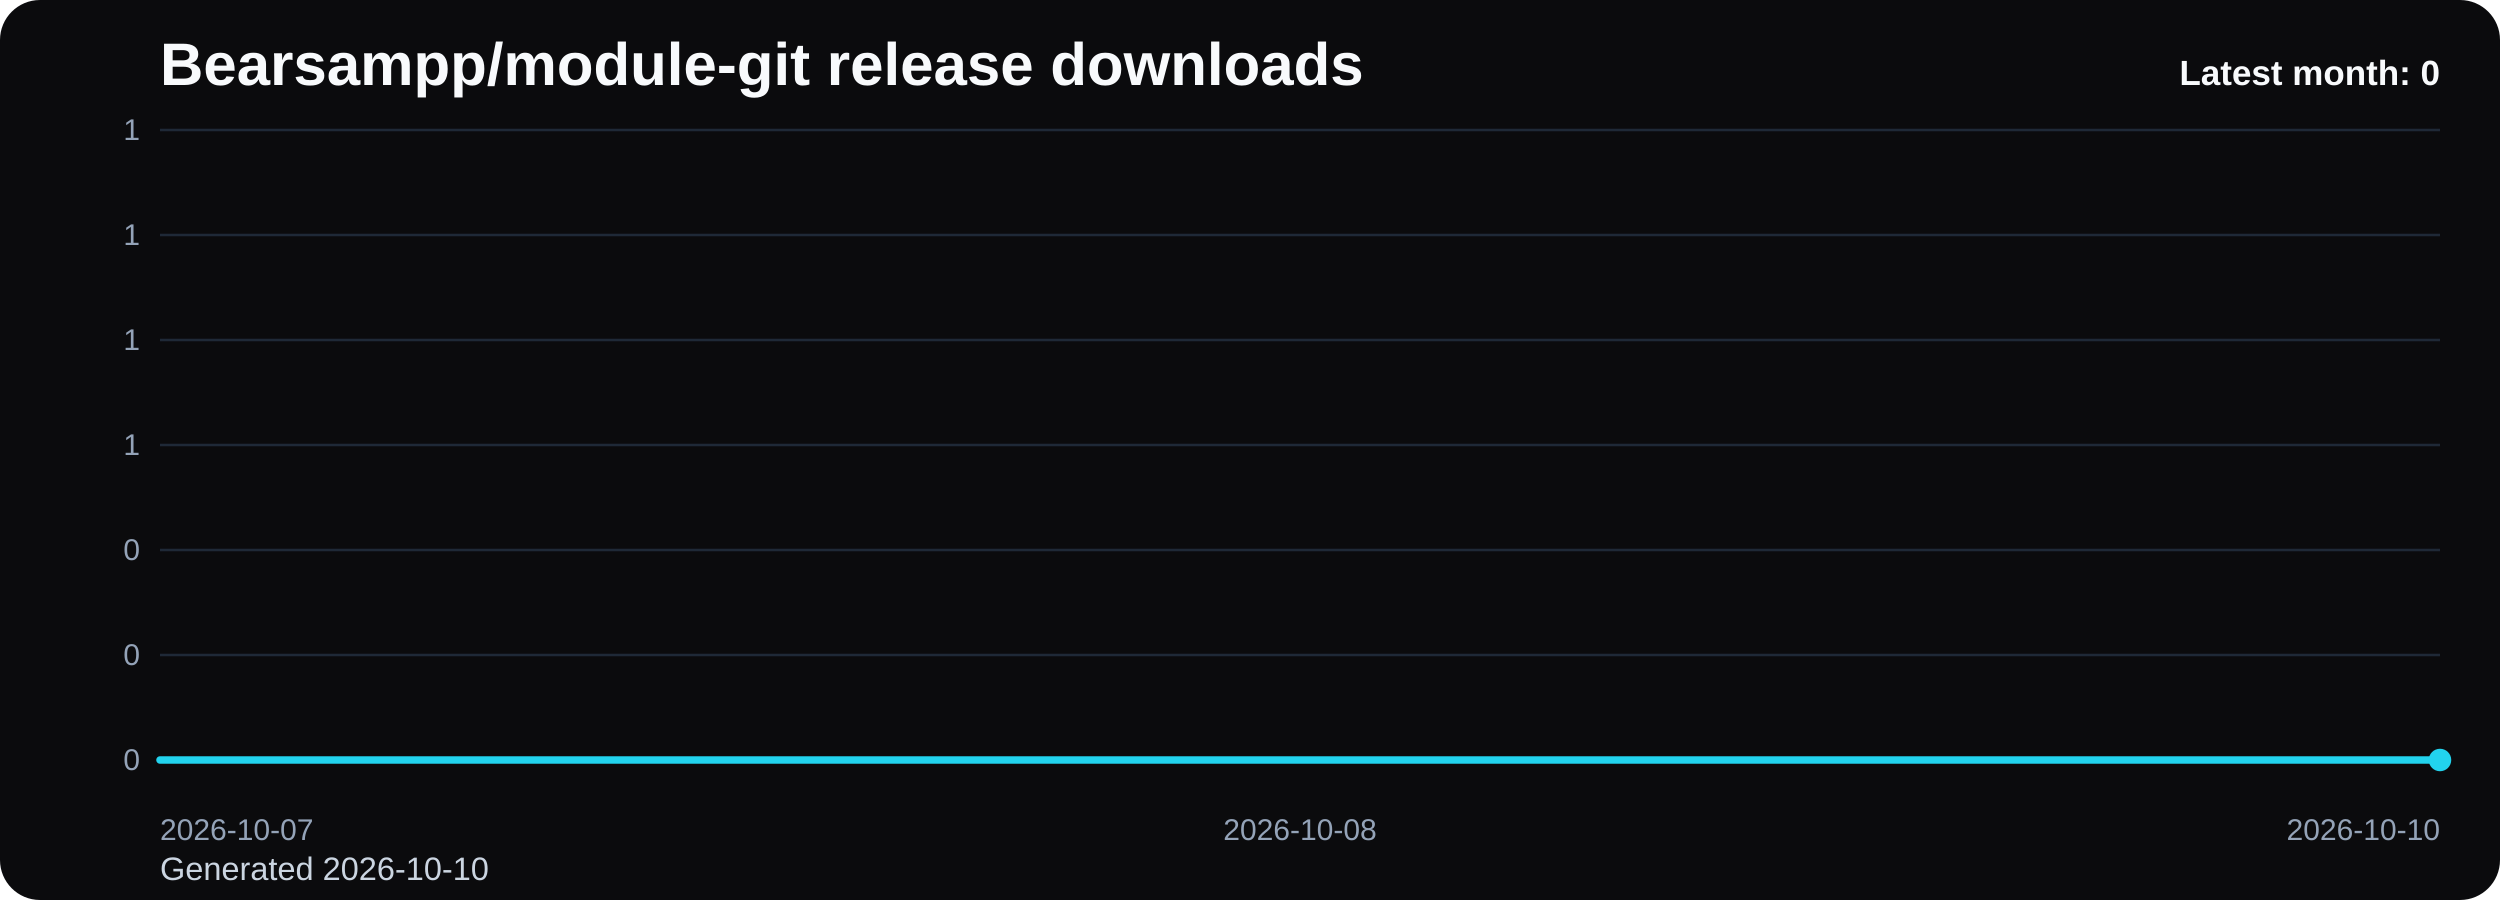
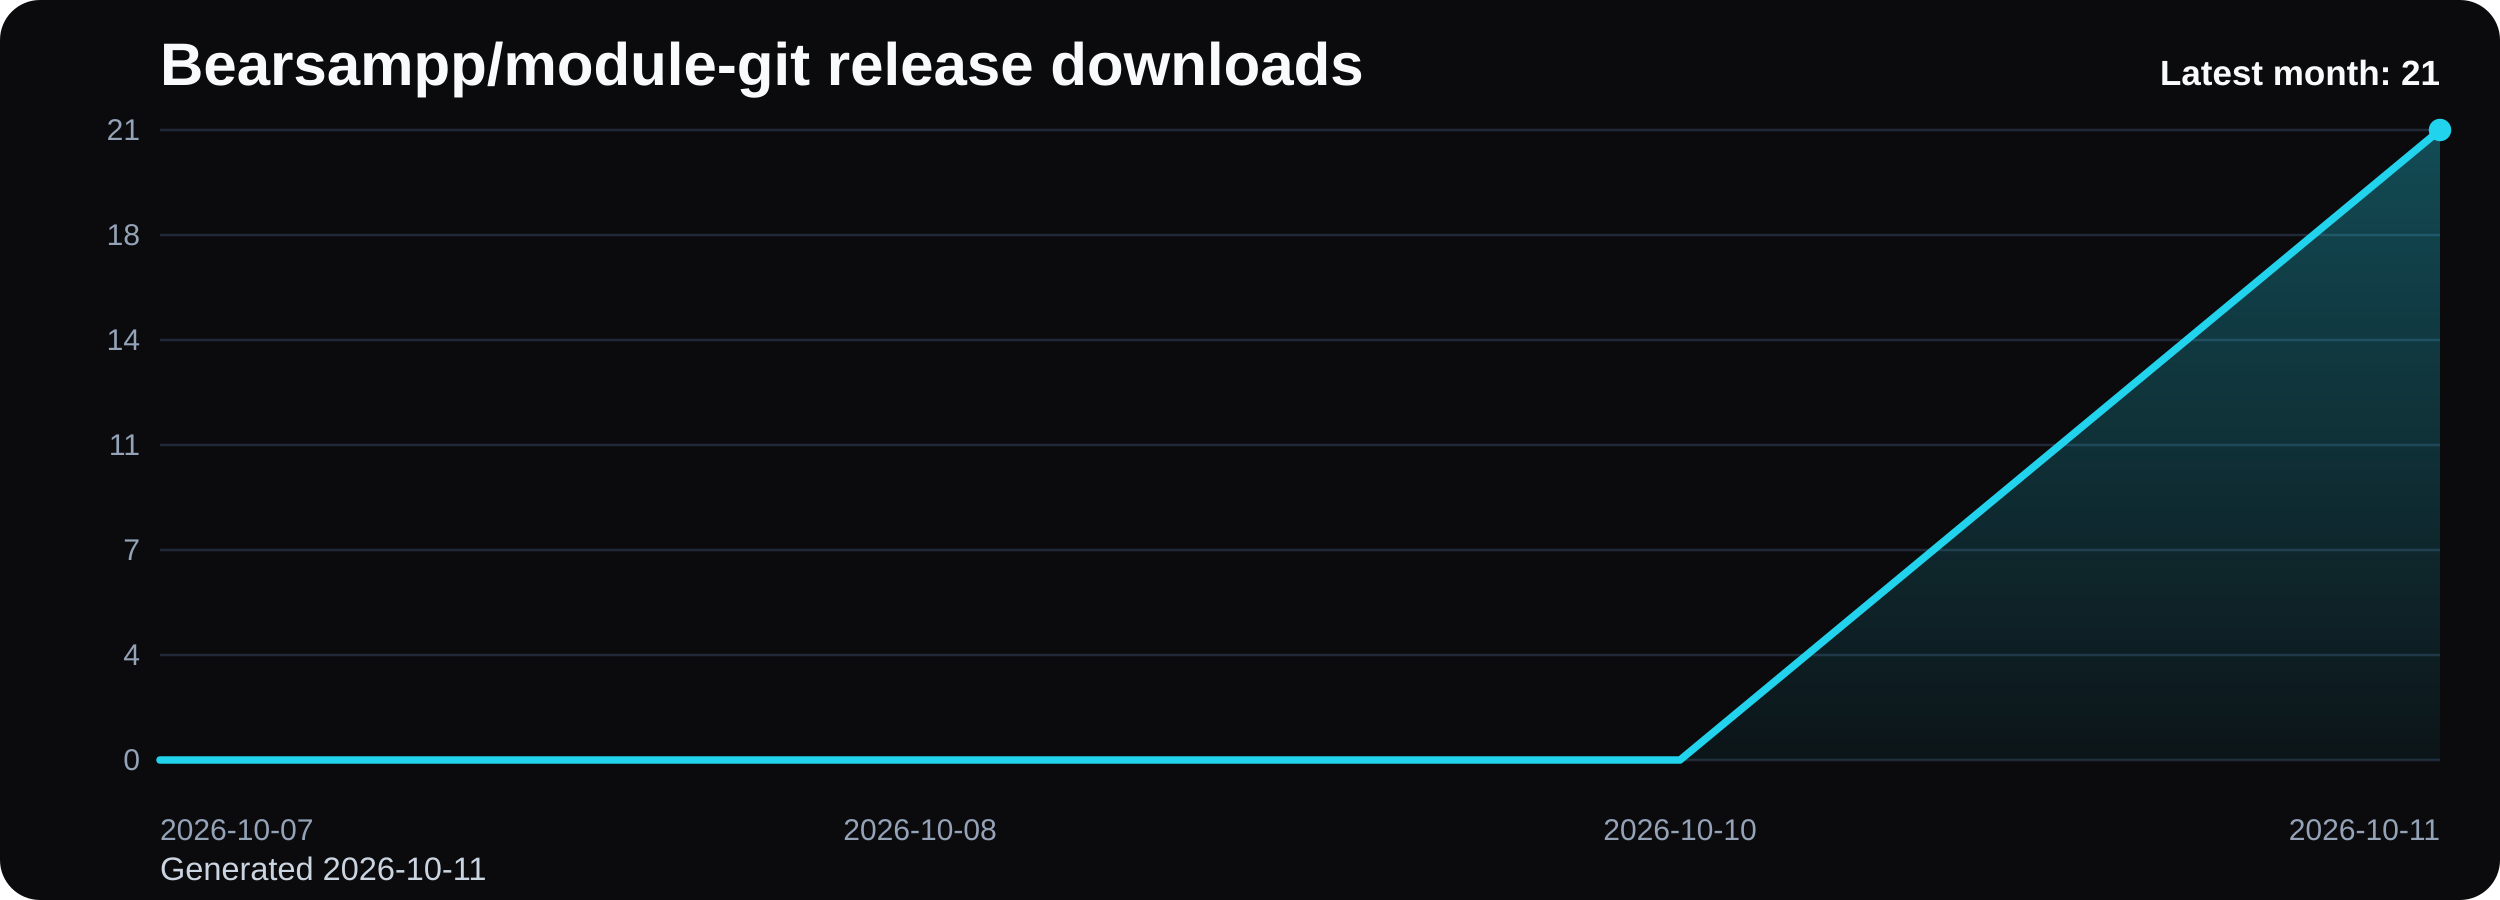
<svg xmlns="http://www.w3.org/2000/svg" viewBox="0 0 1000 360" role="img" aria-label="Bearsampp/module-git release downloads chart">
  <defs>
    <linearGradient id="fill-monthly-black" x1="0" y1="0" x2="0" y2="1">
      <stop offset="0%" stop-color="#22d3ee" stop-opacity="0.32" />
      <stop offset="100%" stop-color="#22d3ee" stop-opacity="0.05" />
    </linearGradient>
    <style>
      .bg { fill: #0b0b0d; }
      .title { font: 700 24px Arial, sans-serif; fill: #f8fafc; }
      .sub { font: 400 13px Arial, sans-serif; fill: #cbd5e1; }
      .grid { stroke: #1f2937; stroke-width: 1; }
      .axis { font: 400 12px Arial, sans-serif; fill: #94a3b8; }
      .line { fill: none; stroke: #22d3ee; stroke-width: 3; stroke-linecap: round; stroke-linejoin: round; }
      .dot { fill: #22d3ee; }
      .value { font: 600 11px Arial, sans-serif; fill: #cbd5e1; }
      .latest { font: 700 14px Arial, sans-serif; fill: #f8fafc; }
    </style>
  </defs>
  <rect class="bg" x="0" y="0" width="1000" height="360" rx="16" />
  <text class="title" x="64" y="34">Bearsampp/module-git release downloads</text>
-   <text class="sub" x="64" y="352">Generated 2026-10-10</text>
+   <text class="sub" x="64" y="352">Generated 2026-10-11</text>
  <line x1="64" y1="52.00" x2="976" y2="52.00" class="grid" />
-   <text x="56" y="56.00" text-anchor="end" class="axis">1</text>
+   <text x="56" y="56.00" text-anchor="end" class="axis">21</text>
  <line x1="64" y1="94.00" x2="976" y2="94.00" class="grid" />
-   <text x="56" y="98.00" text-anchor="end" class="axis">1</text>
+   <text x="56" y="98.00" text-anchor="end" class="axis">18</text>
  <line x1="64" y1="136.00" x2="976" y2="136.00" class="grid" />
-   <text x="56" y="140.00" text-anchor="end" class="axis">1</text>
+   <text x="56" y="140.00" text-anchor="end" class="axis">14</text>
  <line x1="64" y1="178.00" x2="976" y2="178.00" class="grid" />
-   <text x="56" y="182.00" text-anchor="end" class="axis">1</text>
+   <text x="56" y="182.00" text-anchor="end" class="axis">11</text>
  <line x1="64" y1="220.00" x2="976" y2="220.00" class="grid" />
-   <text x="56" y="224.00" text-anchor="end" class="axis">0</text>
+   <text x="56" y="224.00" text-anchor="end" class="axis">7</text>
  <line x1="64" y1="262.00" x2="976" y2="262.00" class="grid" />
-   <text x="56" y="266.00" text-anchor="end" class="axis">0</text>
+   <text x="56" y="266.00" text-anchor="end" class="axis">4</text>
  <line x1="64" y1="304.00" x2="976" y2="304.00" class="grid" />
  <text x="56" y="308.00" text-anchor="end" class="axis">0</text>
-   <path d="M 64.00 304 L 64.00 304.00 L 520.00 304.00 L 976.00 304.00 L 976.00 304 Z" fill="url(#fill-monthly-black)" />
-   <polyline class="line" points="64.00,304.00 520.00,304.00 976.00,304.00" />
-   <circle class="dot" cx="976.00" cy="304.00" r="4.5" />
+   <path d="M 64.00 304 L 64.00 304.00 L 368.00 304.00 L 672.00 304.00 L 976.00 52.00 L 976.00 304 Z" fill="url(#fill-monthly-black)" />
+   <polyline class="line" points="64.00,304.00 368.00,304.00 672.00,304.00 976.00,52.00" />
+   <circle class="dot" cx="976.00" cy="52.00" r="4.5" />
  <text class="axis" x="64.00" y="336" text-anchor="start">2026-10-07</text>
-   <text class="axis" x="520.00" y="336" text-anchor="middle">2026-10-08</text>
-   <text class="axis" x="976.00" y="336" text-anchor="end">2026-10-10</text>
-   <text class="latest" x="976" y="34" text-anchor="end">Latest month: 0</text>
+   <text class="axis" x="368.00" y="336" text-anchor="middle">2026-10-08</text>
+   <text class="axis" x="672.00" y="336" text-anchor="middle">2026-10-10</text>
+   <text class="axis" x="976.00" y="336" text-anchor="end">2026-10-11</text>
+   <text class="latest" x="976" y="34" text-anchor="end">Latest month: 21</text>
</svg>
